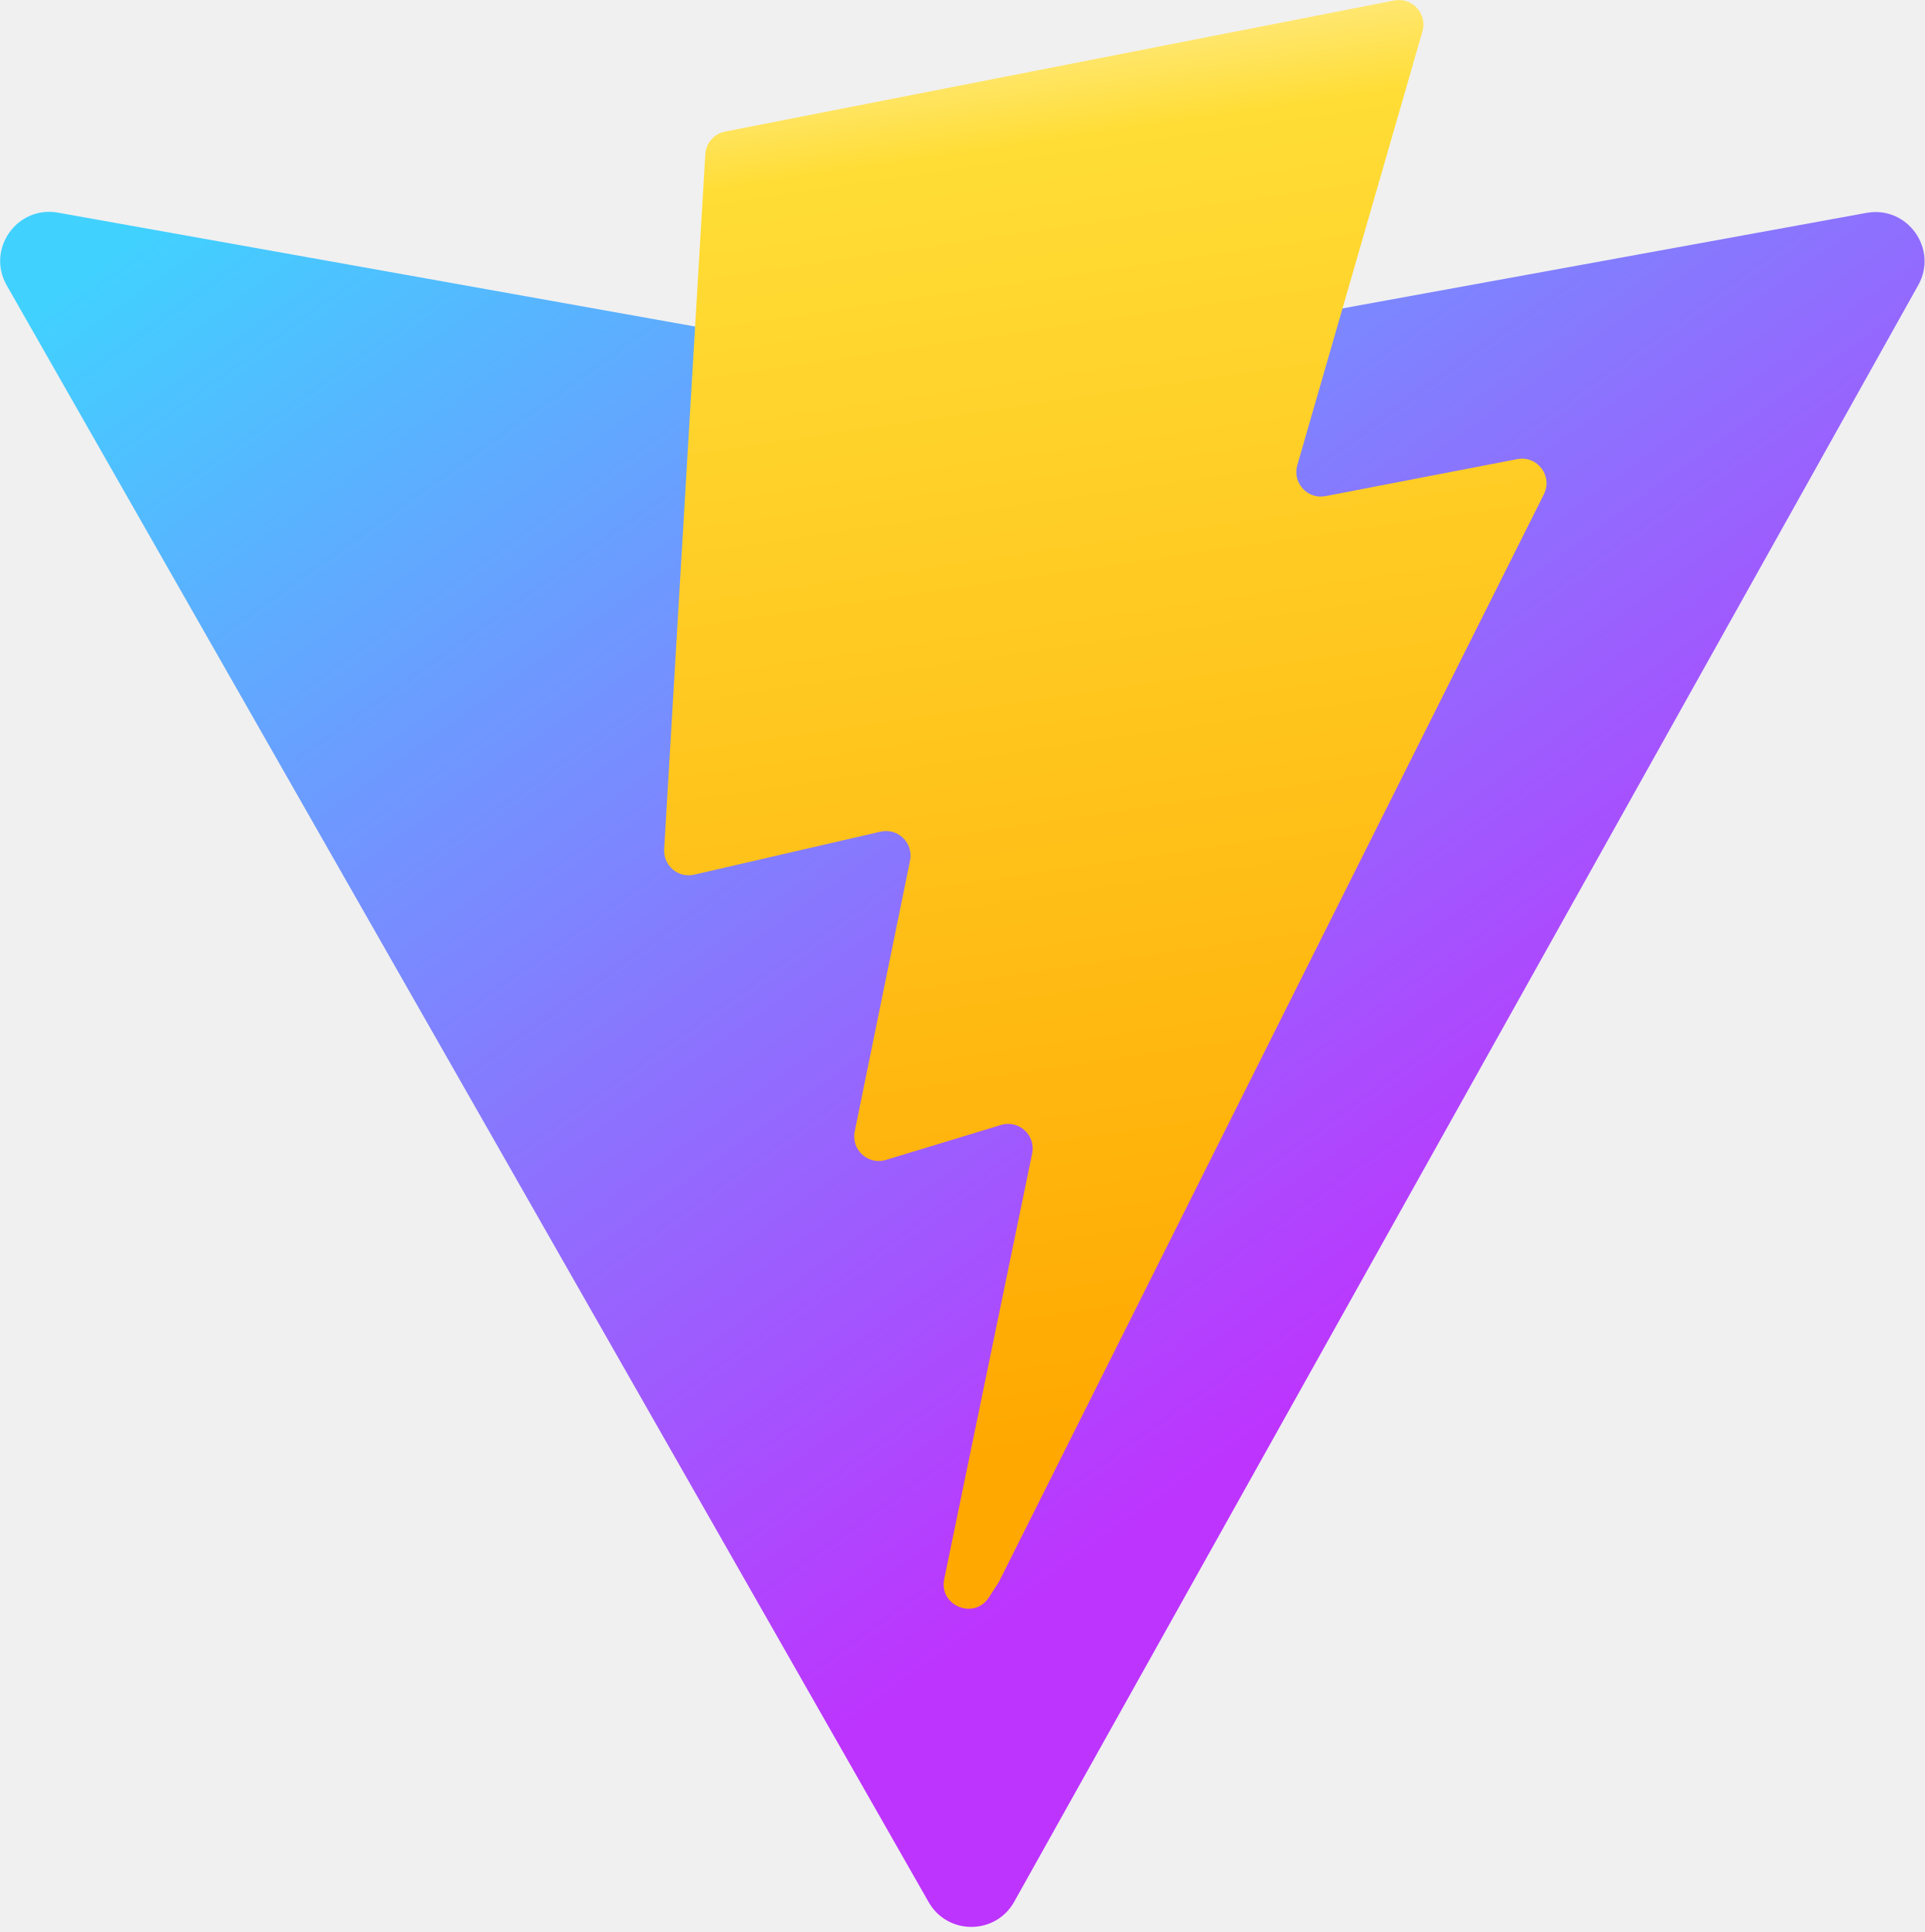
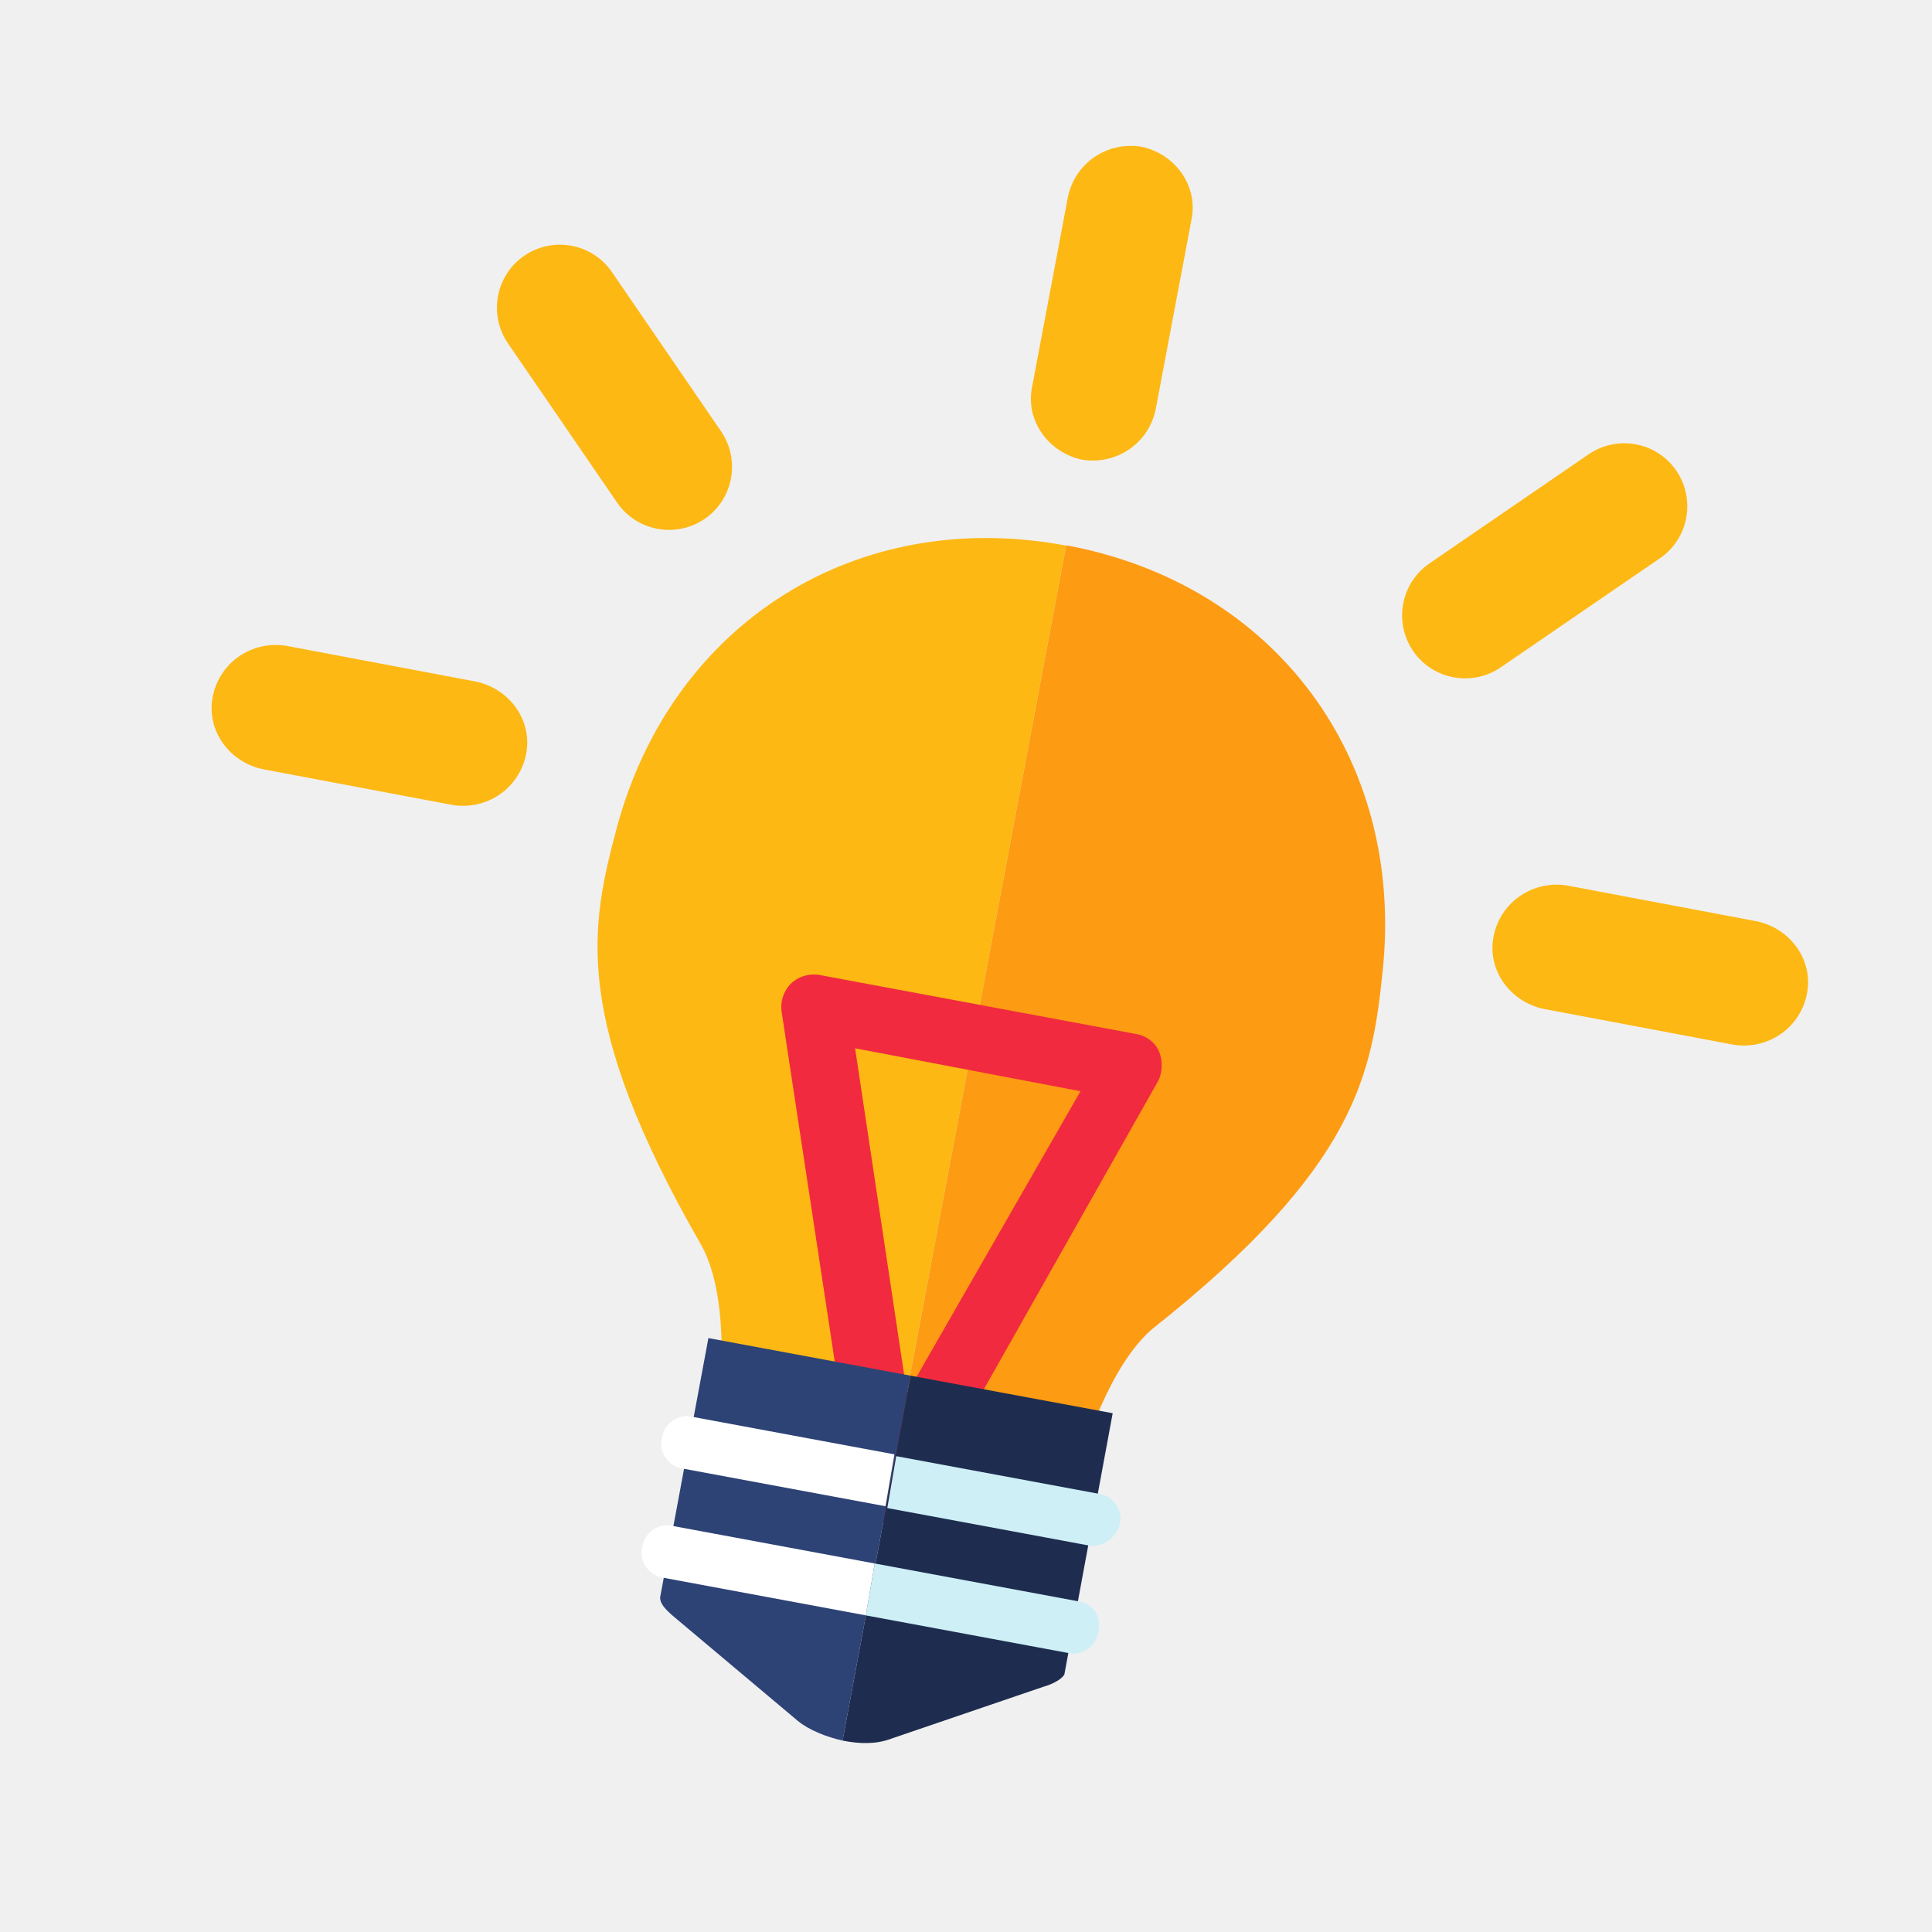
- <svg xmlns="http://www.w3.org/2000/svg" aria-hidden="true" role="img" class="iconify iconify--logos" width="31.88" height="32" preserveAspectRatio="xMidYMid meet" viewBox="0 0 256 257">
-   <defs>
-     <linearGradient id="IconifyId1813088fe1fbc01fb466" x1="-.828%" x2="57.636%" y1="7.652%" y2="78.411%">
-       <stop offset="0%" stop-color="#41D1FF" />
-       <stop offset="100%" stop-color="#BD34FE" />
-     </linearGradient>
-     <linearGradient id="IconifyId1813088fe1fbc01fb467" x1="43.376%" x2="50.316%" y1="2.242%" y2="89.03%">
-       <stop offset="0%" stop-color="#FFEA83" />
-       <stop offset="8.333%" stop-color="#FFDD35" />
-       <stop offset="100%" stop-color="#FFA800" />
-     </linearGradient>
-   </defs>
-   <path fill="url(#IconifyId1813088fe1fbc01fb466)" d="M255.153 37.938L134.897 252.976c-2.483 4.44-8.862 4.466-11.382.048L.875 37.958c-2.746-4.814 1.371-10.646 6.827-9.67l120.385 21.517a6.537 6.537 0 0 0 2.322-.004l117.867-21.483c5.438-.991 9.574 4.796 6.877 9.62Z" />
-   <path fill="url(#IconifyId1813088fe1fbc01fb467)" d="M185.432.063L96.44 17.501a3.268 3.268 0 0 0-2.634 3.014l-5.474 92.456a3.268 3.268 0 0 0 3.997 3.378l24.777-5.718c2.318-.535 4.413 1.507 3.936 3.838l-7.361 36.047c-.495 2.426 1.782 4.5 4.151 3.78l15.304-4.649c2.372-.72 4.652 1.36 4.15 3.788l-11.698 56.621c-.732 3.542 3.979 5.473 5.943 2.437l1.313-2.028l72.516-144.72c1.215-2.423-.88-5.186-3.54-4.672l-25.505 4.922c-2.396.462-4.435-1.77-3.759-4.114l16.646-57.705c.677-2.35-1.37-4.583-3.769-4.113Z" />
+ <svg xmlns="http://www.w3.org/2000/svg" class="icon" width="200px" height="200.00px" viewBox="0 0 1024 1024" version="1.1">
+   <path d="M565.096 289.185s-0.948 0 0 0c-110.933-20.859-208.593 40.77-237.985 148.859-14.222 53.096-24.652 101.452 44.563 221.867 14.222 25.6 11.378 70.163 8.533 95.763-1.896 14.222 64.474 36.03 89.126 42.667l95.763-509.156z" fill="#FDB813" />
+   <path d="M732.919 513.896c11.378-111.881-56.889-203.852-166.874-224.711h-0.948L469.333 798.341c25.6 2.844 94.815 6.637 98.607-7.585 6.637-25.6 20.859-67.319 42.667-86.281C719.644 618.193 727.23 568.889 732.919 513.896z" fill="#FD9B13" />
+   <path d="M467.437 806.874c-7.585-0.948-12.326-7.585-14.222-14.222l-38.874-256c-0.948-5.689 0.948-11.378 4.741-15.17 3.793-3.793 9.481-5.689 15.17-4.741l167.822 31.289c5.689 0.948 10.43 4.741 12.326 9.481 1.896 4.741 1.896 11.378-0.948 16.119L486.4 798.341c-3.793 6.637-11.378 10.43-18.963 8.533z m-14.222-251.259l27.496 182.993L572.681 578.37l-119.467-22.756z" fill="#F12A3F" />
+   <path d="M375.467 709.215l-25.6 137.481c0 2.844 1.896 5.689 7.585 10.43l65.422 54.993c5.689 4.741 15.17 8.533 23.704 10.43l36.03-193.422-107.141-19.911z" fill="#2D4375" />
+   <path d="M482.607 729.126l-36.03 193.422c9.481 1.896 18.015 1.896 25.6-0.948l80.593-27.496c6.637-1.896 10.43-4.741 11.378-6.637L589.748 749.037l-107.141-19.911z" fill="#1E2D4F" />
+   <path d="M612.504 217.126c-3.793 18.015-20.859 29.393-38.874 26.548-18.015-3.793-30.341-20.859-26.548-38.874l18.963-100.504c3.793-18.015 20.859-29.393 38.874-26.548 18.015 3.793 30.341 20.859 26.548 38.874l-18.963 100.504z" fill="#FDB813" />
+   <path d="M382.104 228.504c10.43 15.17 6.637 36.03-8.533 46.459-15.17 10.43-36.03 6.637-46.459-8.533l-57.837-84.385c-10.43-15.17-6.637-36.03 8.533-46.459 15.17-10.43 36.03-6.637 46.459 8.533l57.837 84.385zM757.57 298.667c-15.17 10.43-18.963 31.289-8.533 46.459 10.43 15.17 31.289 18.963 46.459 8.533l84.385-57.837c15.17-10.43 18.963-31.289 8.533-46.459-10.43-15.17-31.289-18.963-46.459-8.533l-84.385 57.837z" fill="#FDB813" />
+   <path d="M252.207 361.244c18.015 3.793 30.341 20.859 26.548 38.874-3.793 18.015-20.859 29.393-38.874 26.548l-100.504-18.963c-18.015-3.793-30.341-20.859-26.548-38.874 3.793-18.015 20.859-29.393 38.874-26.548l100.504 18.963zM931.081 488.296c18.015 3.793 30.341 20.859 26.548 38.874-3.793 18.015-20.859 29.393-38.874 26.548l-100.504-18.963c-18.015-3.793-30.341-20.859-26.548-38.874 3.793-18.015 20.859-29.393 38.874-26.548l100.504 18.963z" fill="#FDB813" />
+   <path d="M593.541 807.822c1.896-7.585-3.793-15.17-11.378-16.119l-107.141-19.911-4.741 27.496 107.141 19.911c6.637 0.948 14.222-3.793 16.119-11.378z" fill="#CEEFF6" />
+   <path d="M366.933 750.933c-7.585-1.896-15.17 3.793-16.119 11.378-1.896 7.585 3.793 15.17 11.378 16.119l107.141 19.911 4.741-27.496-107.141-19.911zM356.504 808.77c-7.585-1.896-15.17 3.793-16.119 11.378-1.896 7.585 3.793 15.17 11.378 16.119l107.141 19.911 4.741-27.496-107.141-19.911z" fill="#FFFFFF" />
+   <path d="M570.785 848.593l-107.141-19.911-4.741 27.496 107.141 19.911c7.585 1.896 15.17-3.793 16.119-11.378 1.896-7.585-2.844-15.17-11.378-16.119z" fill="#CEEFF6" />
</svg>
